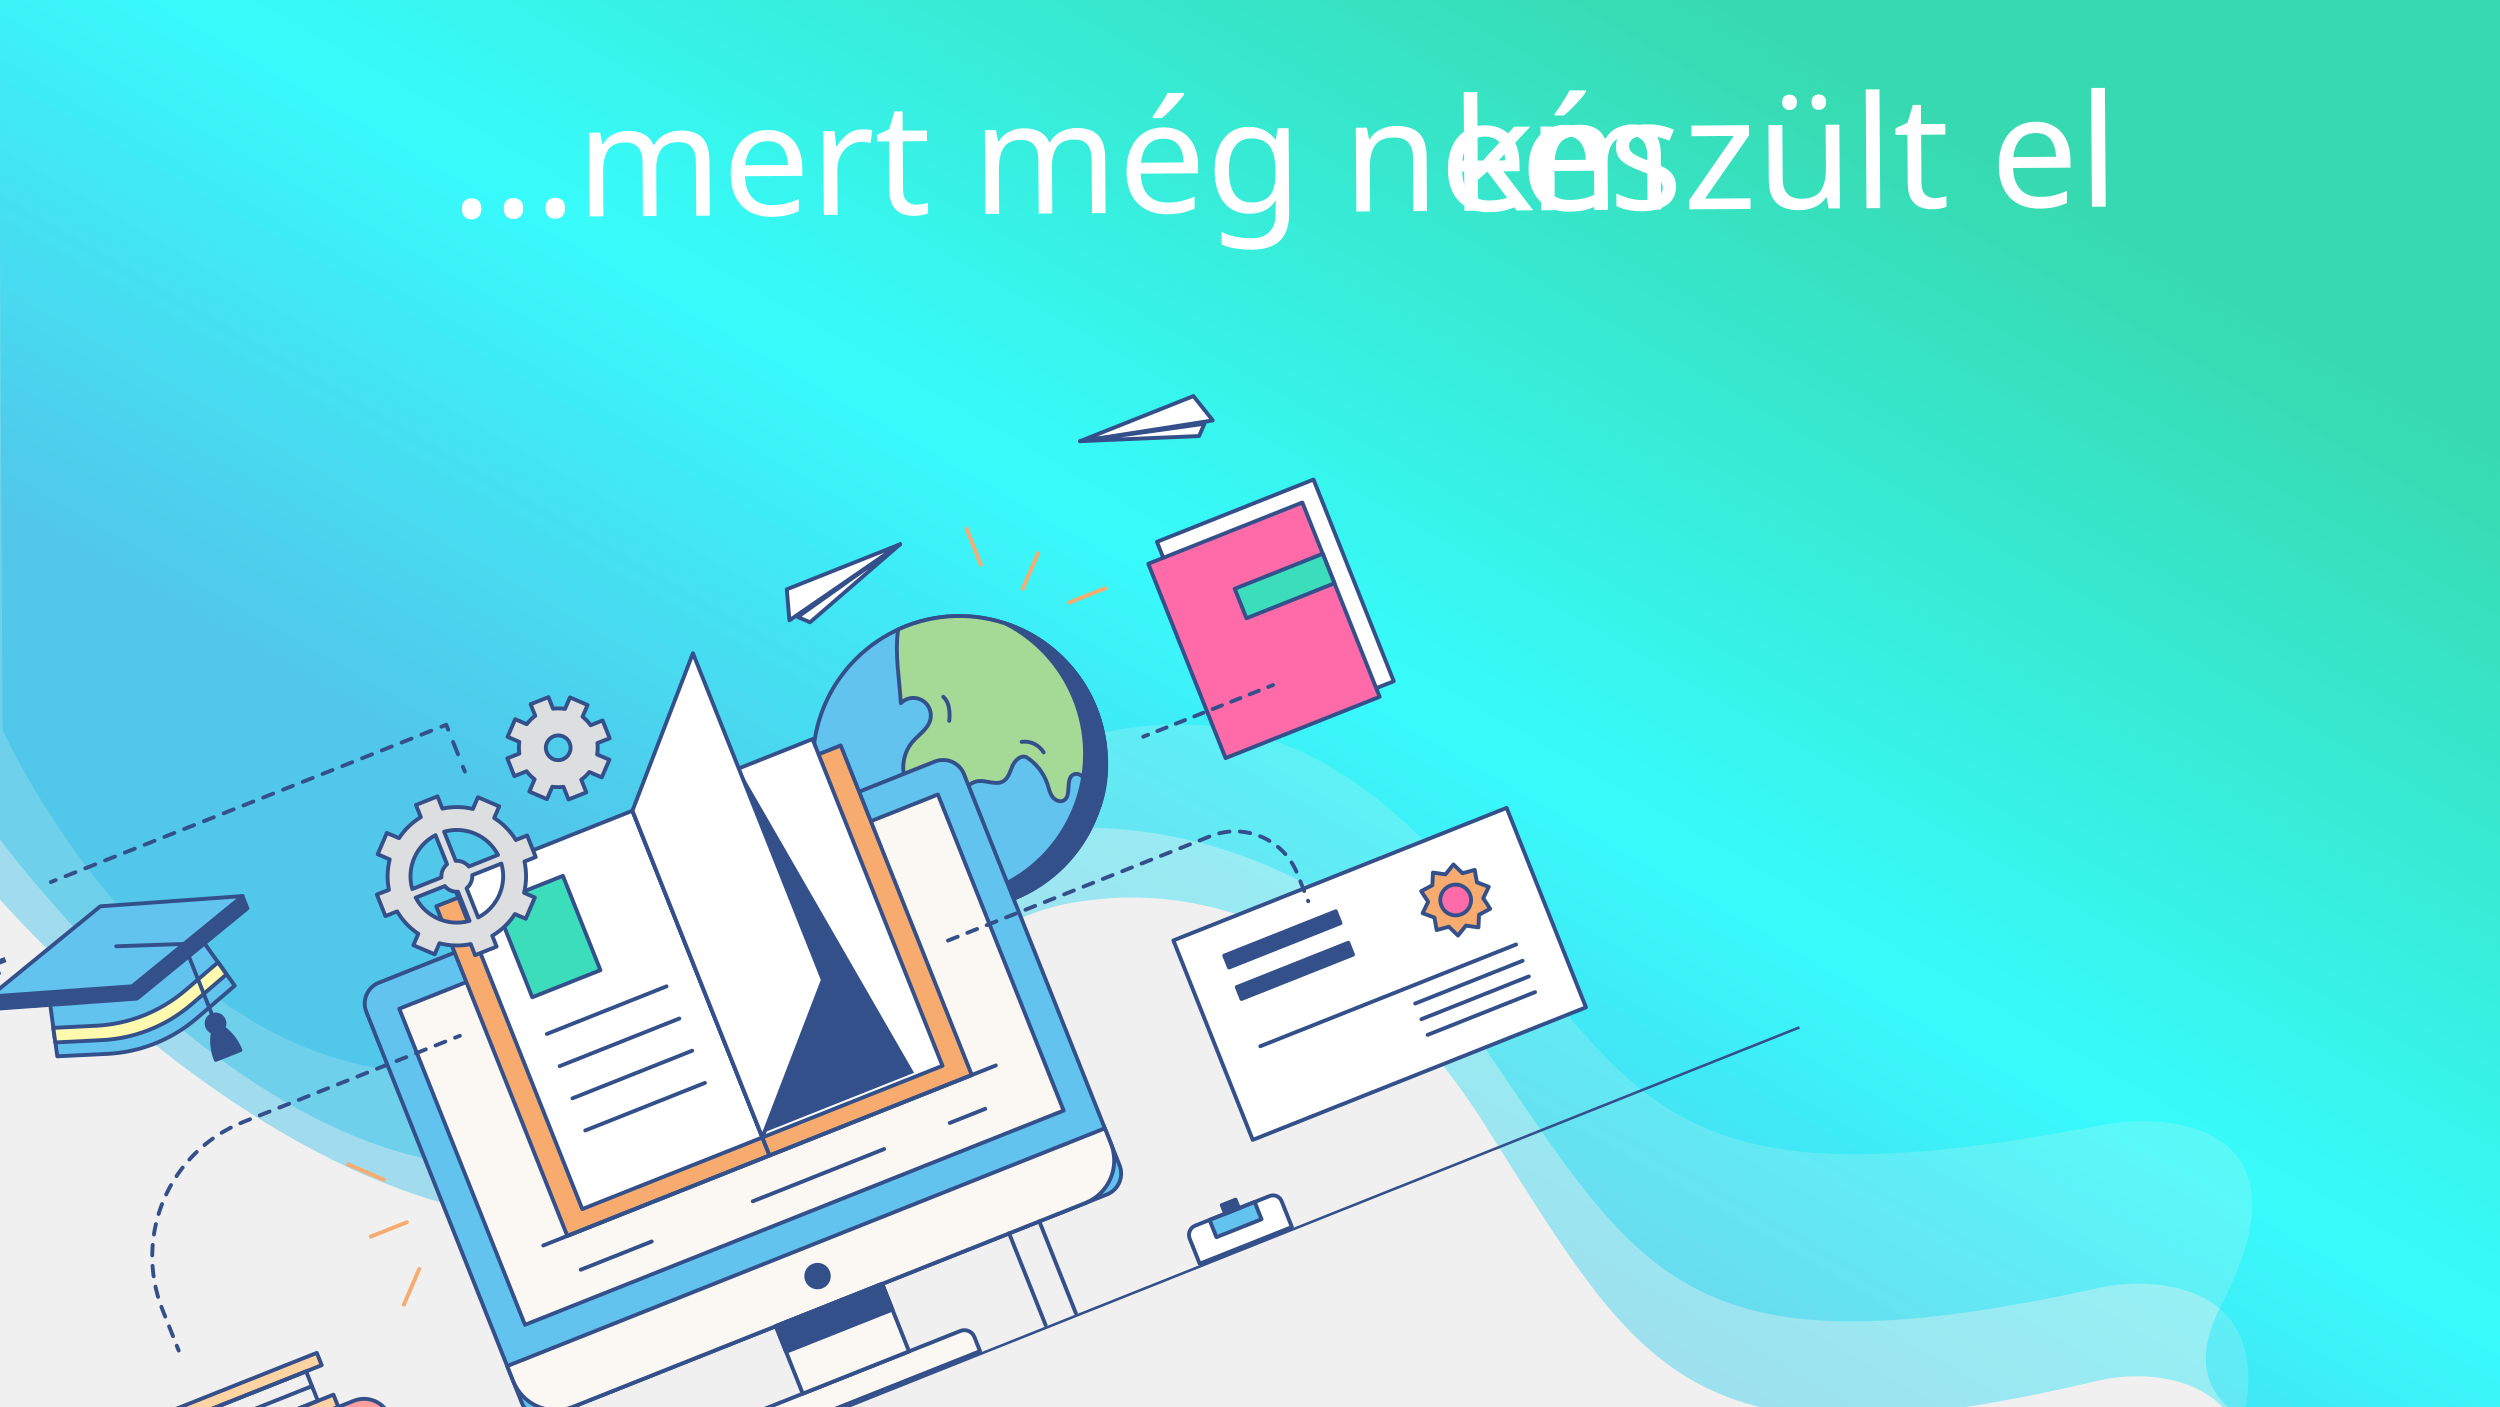
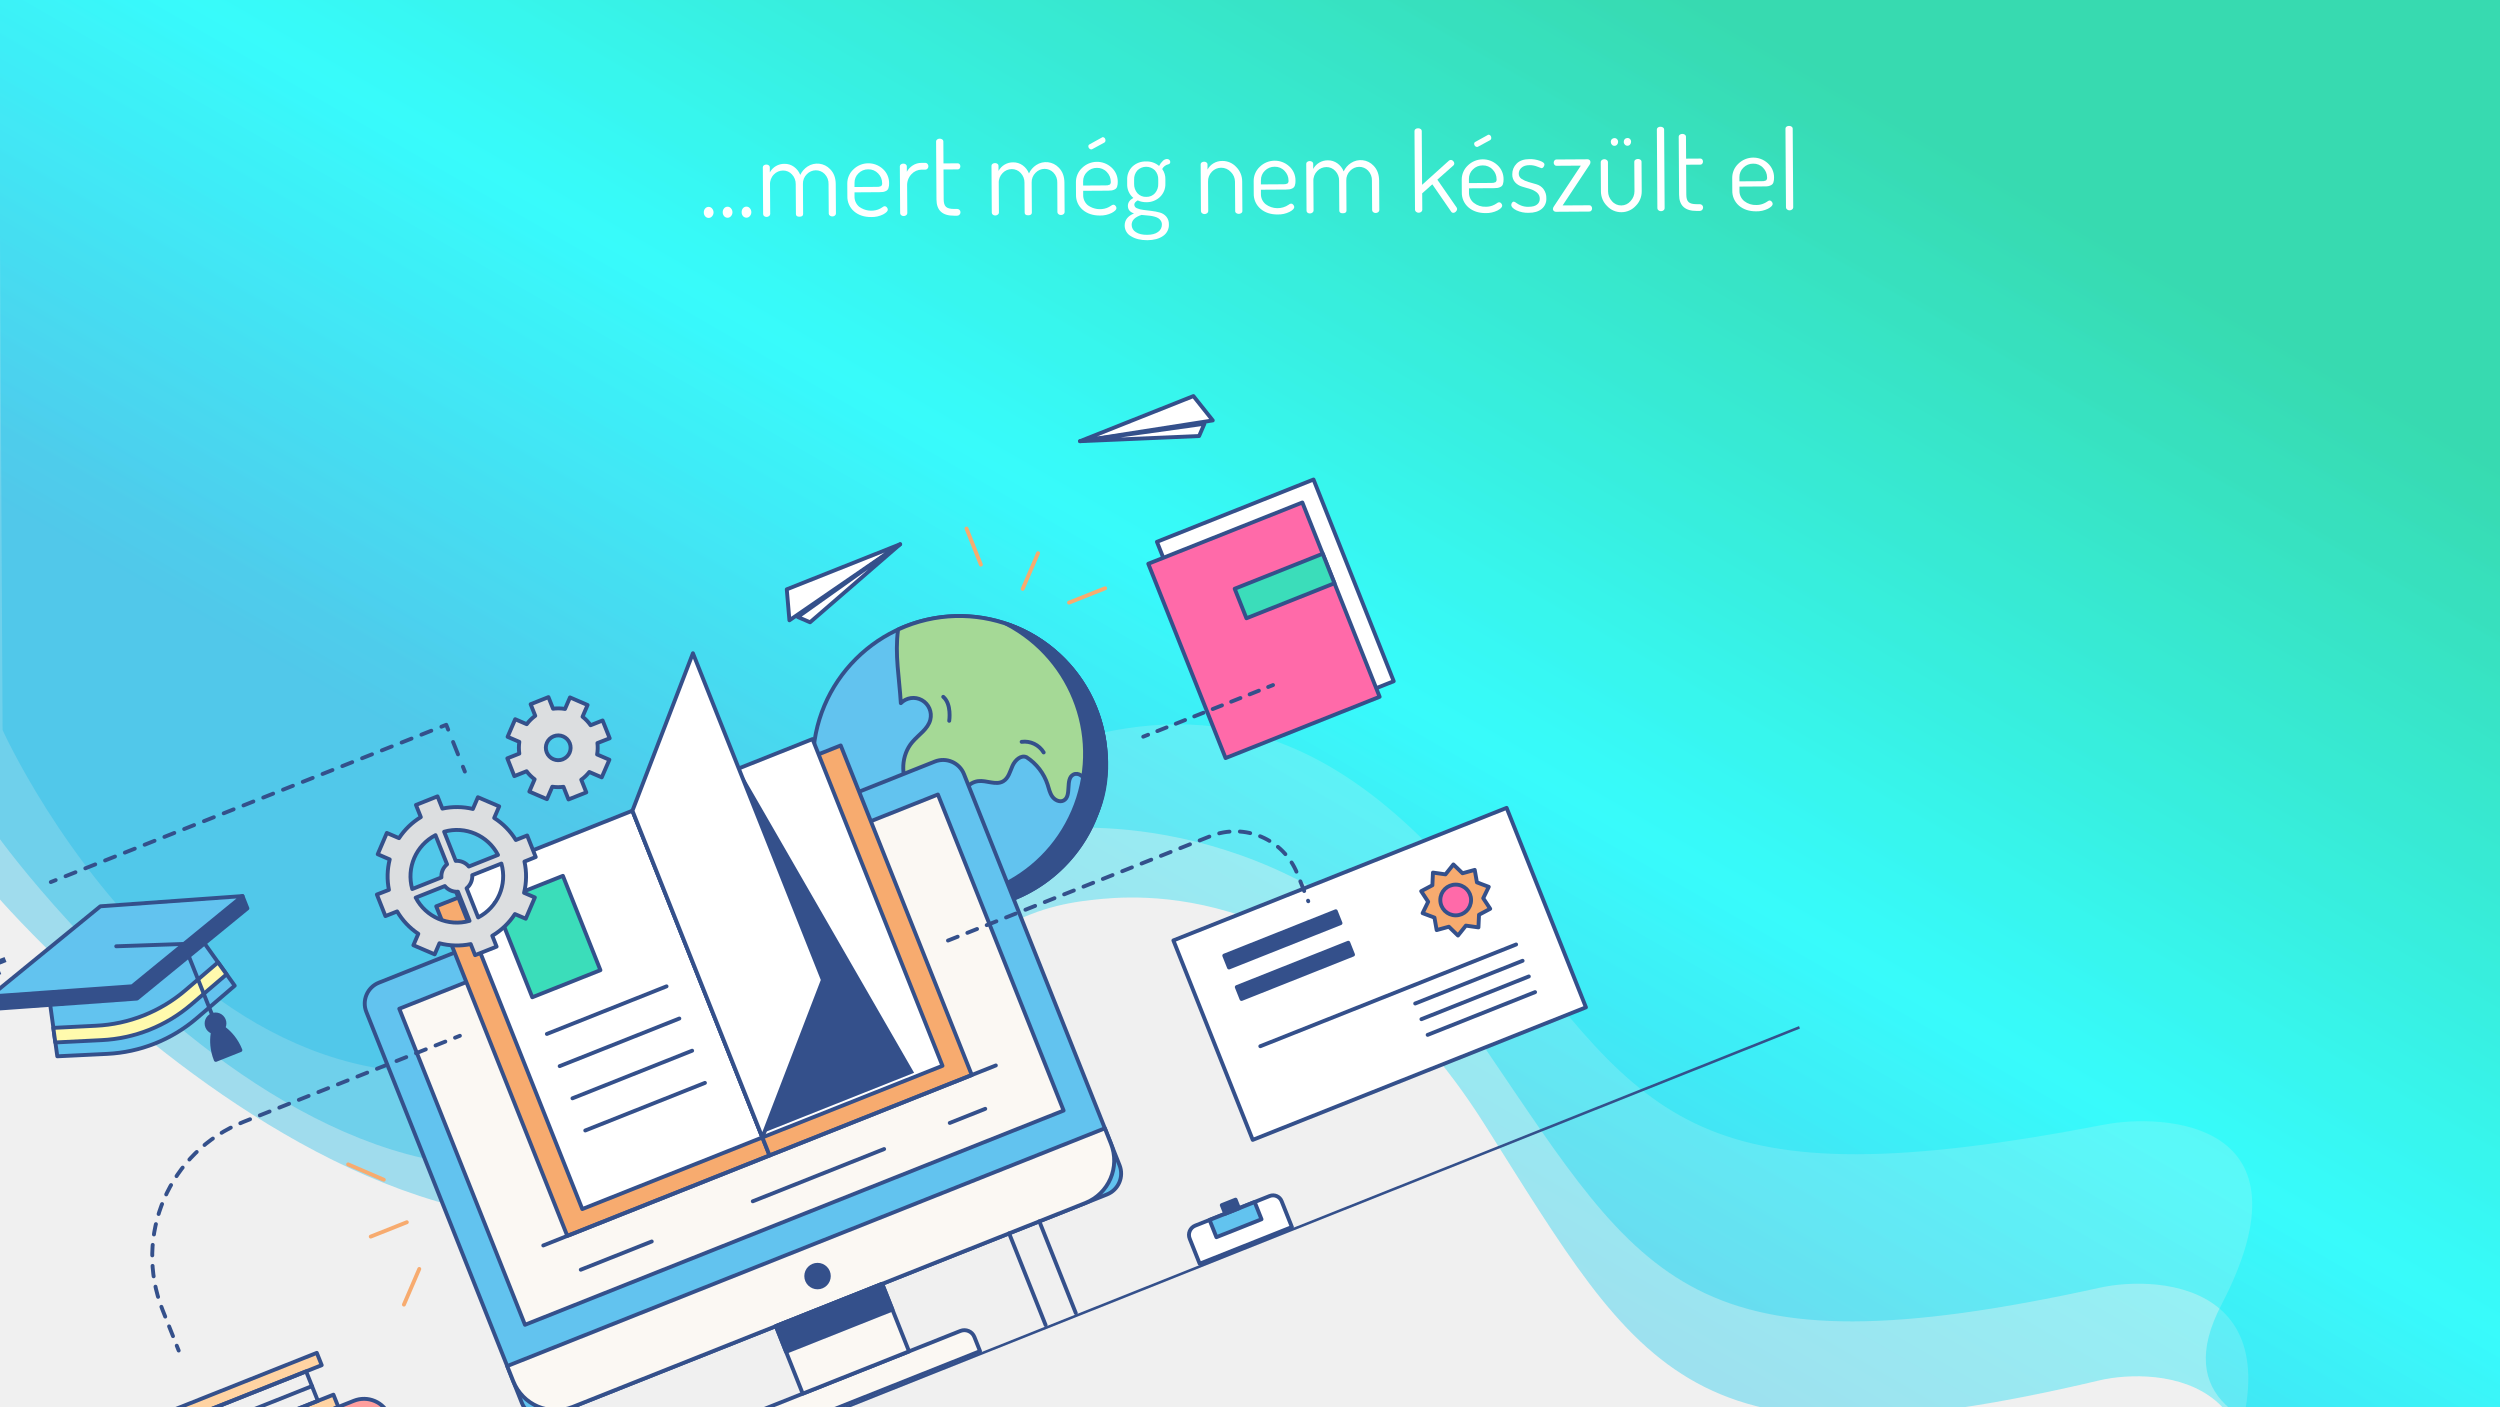
<svg xmlns="http://www.w3.org/2000/svg" xmlns:xlink="http://www.w3.org/1999/xlink" id="Réteg_1" data-name="Réteg 1" viewBox="0 0 1920 1080">
  <defs>
-     <style>.cls-1,.cls-2,.cls-3{opacity:0.39;}.cls-1{fill:url(#Névtelen_színátmenet_38);}.cls-2{fill:url(#Névtelen_színátmenet_38-2);}.cls-3{fill:url(#Névtelen_színátmenet_38-3);}.cls-29,.cls-4{fill:#fff;}.cls-10,.cls-11,.cls-14,.cls-15,.cls-16,.cls-18,.cls-19,.cls-20,.cls-21,.cls-22,.cls-25,.cls-26,.cls-27,.cls-28,.cls-4,.cls-6,.cls-7,.cls-8,.cls-9{stroke:#34508b;}.cls-10,.cls-11,.cls-14,.cls-15,.cls-16,.cls-17,.cls-18,.cls-19,.cls-20,.cls-21,.cls-22,.cls-25,.cls-26,.cls-27,.cls-4,.cls-6,.cls-7,.cls-8,.cls-9{stroke-linecap:round;stroke-linejoin:round;stroke-width:3px;}.cls-14,.cls-5{fill:#f7ab6f;}.cls-17,.cls-18,.cls-21,.cls-25,.cls-26,.cls-27,.cls-28,.cls-6{fill:none;}.cls-7{fill:#ff6aa9;}.cls-13,.cls-23,.cls-8{fill:#34508b;}.cls-9{fill:#62c3ef;}.cls-10{fill:#a5d996;}.cls-11,.cls-12{fill:#fbf8f3;}.cls-15{fill:#3bddba;}.cls-16{fill:#dcdee0;}.cls-17{stroke:#f7ab6f;}.cls-18{stroke-dasharray:8.07 8.07;}.cls-19{fill:#ffd3a2;}.cls-20{fill:#ff9f9e;}.cls-21{stroke-dasharray:8;}.cls-22{fill:#fffaad;}.cls-23{font-size:38.15px;font-family:Montserrat-Bold, Montserrat;font-weight:700;}.cls-24{letter-spacing:-0.02em;}.cls-25{stroke-dasharray:7.63 7.63;}.cls-26{stroke-dasharray:8.17 8.17;}.cls-27{stroke-dasharray:10.22 10.22;}.cls-28{stroke-miterlimit:10;stroke-width:2px;}.cls-29{font-size:120px;font-family:Dosis-Regular, Dosis;}.cls-30{letter-spacing:-0.01em;}</style>
+     <style>.cls-1,.cls-2,.cls-3{opacity:0.39;}.cls-1{fill:url(#Névtelen_színátmenet_38);}.cls-2{fill:url(#Névtelen_színátmenet_38-2);}.cls-3{fill:url(#Névtelen_színátmenet_38-3);}.cls-29,.cls-4{fill:#fff;}.cls-10,.cls-11,.cls-14,.cls-15,.cls-16,.cls-18,.cls-19,.cls-20,.cls-21,.cls-22,.cls-25,.cls-26,.cls-27,.cls-28,.cls-4,.cls-6,.cls-7,.cls-8,.cls-9{stroke:#34508b;}.cls-10,.cls-11,.cls-14,.cls-15,.cls-16,.cls-17,.cls-18,.cls-19,.cls-20,.cls-21,.cls-22,.cls-25,.cls-26,.cls-27,.cls-4,.cls-6,.cls-7,.cls-8,.cls-9{stroke-linecap:round;stroke-linejoin:round;stroke-width:3px;}.cls-14,.cls-5{fill:#f7ab6f;}.cls-17,.cls-18,.cls-21,.cls-25,.cls-26,.cls-27,.cls-28,.cls-6{fill:none;}.cls-7{fill:#ff6aa9;}.cls-13,.cls-23,.cls-8{fill:#34508b;}.cls-9{fill:#62c3ef;}.cls-10{fill:#a5d996;}.cls-11,.cls-12{fill:#fbf8f3;}.cls-15{fill:#3bddba;}.cls-16{fill:#dcdee0;}.cls-17{stroke:#f7ab6f;}.cls-18{stroke-dasharray:8.07 8.07;}.cls-19{fill:#ffd3a2;}.cls-20{fill:#ff9f9e;}.cls-21{stroke-dasharray:8;}.cls-22{fill:#fffaad;}.cls-23{font-size:38.15px;font-family:Montserrat-Bold, Montserrat;font-weight:700;}.cls-24{letter-spacing:-0.02em;}.cls-25{stroke-dasharray:7.63 7.63;}.cls-26{stroke-dasharray:8.17 8.17;}.cls-27{stroke-dasharray:10.22 10.22;}.cls-28{stroke-miterlimit:10;stroke-width:2px;}</style>
    <linearGradient id="Névtelen_színátmenet_38" x1="1446.37" y1="-288.27" x2="668.86" y2="1058.42" gradientUnits="userSpaceOnUse">
      <stop offset="0.2" stop-color="#00d49d" />
      <stop offset="0.56" stop-color="aqua" />
      <stop offset="0.81" stop-color="#21bce8" />
    </linearGradient>
    <linearGradient id="Névtelen_színátmenet_38-2" x1="1477.15" y1="-265.76" x2="681.14" y2="1112.97" xlink:href="#Névtelen_színátmenet_38" />
    <linearGradient id="Névtelen_színátmenet_38-3" x1="1496.7" y1="-256.9" x2="688.78" y2="1142.47" xlink:href="#Névtelen_színátmenet_38" />
  </defs>
  <path class="cls-1" d="M-1-9.36l3,570S186.9,971.45,509,767C676,661,756,588,818,570c99.27-28.82,204-24.1,326,133.15s155.85,221.54,472,160.57c45.19-8.71,164-3.42,90,138.45S1926,1109,1926,1109L1937-5Z" />
  <path class="cls-2" d="M-4-7l3,650.17S327.35,1099.33,593,787c79-92.88,168-145.47,219-150.44,27.81-2.72,207-10.19,329,169.17s155.85,252.7,472,183.16c45.19-9.94,164-3.9,90,157.92s220,121.84,220,121.84L1934-2Z" />
  <path class="cls-3" d="M-5-10.35l3,698.93S396.35,1150.75,662,815c79-99.85,127-118.65,178-124,27.81-2.92,178-20.5,300,172.31S1295.85,1135,1612,1060.2c45.19-10.68,164-4.19,90,169.77s220,131,220,131L1933-5Z" />
  <g id="_Csoport_" data-name="&lt;Csoport&gt;">
    <rect id="_Téglalap_" data-name="&lt;Téglalap&gt;" class="cls-4" x="921.88" y="665.5" width="275.41" height="164.86" transform="translate(-201.4 444.57) rotate(-21.69)" />
    <g id="_Csoport_2" data-name="&lt;Csoport&gt;">
      <g id="_Csoport_3" data-name="&lt;Csoport&gt;">
        <g id="_Csoport_4" data-name="&lt;Csoport&gt;">
          <polygon id="_Görbe_" data-name="&lt;Görbe&gt;" class="cls-5" points="1092.57 701.3 1096.83 692.56 1091.48 684.43 1100.07 679.87 1100.51 670.15 1110.14 671.51 1116.21 663.9 1123.21 670.66 1132.59 668.08 1134.28 677.66 1143.38 681.09 1139.12 689.83 1144.47 697.96 1135.88 702.52 1135.44 712.24 1125.8 710.88 1119.73 718.49 1112.74 711.72 1103.36 714.31 1101.67 704.73 1092.57 701.3" />
          <polygon id="_Görbe_2" data-name="&lt;Görbe&gt;" class="cls-6" points="1092.57 701.3 1096.83 692.56 1091.48 684.43 1100.07 679.87 1100.51 670.15 1110.14 671.51 1116.21 663.9 1123.21 670.66 1132.59 668.08 1134.28 677.66 1143.38 681.09 1139.12 689.83 1144.47 697.96 1135.88 702.52 1135.44 712.24 1125.8 710.88 1119.73 718.49 1112.74 711.72 1103.36 714.31 1101.67 704.73 1092.57 701.3" />
        </g>
        <circle id="_Görbe_3" data-name="&lt;Görbe&gt;" class="cls-7" cx="1117.97" cy="691.19" r="11.81" />
      </g>
      <rect id="_Téglalap_2" data-name="&lt;Téglalap&gt;" class="cls-8" x="938.79" y="716.52" width="92.16" height="9.83" transform="translate(-196.9 415.08) rotate(-21.69)" />
      <rect id="_Téglalap_3" data-name="&lt;Téglalap&gt;" class="cls-8" x="948.4" y="740.69" width="92.16" height="9.83" transform="translate(-205.15 420.35) rotate(-21.69)" />
      <line id="_Görbe_4" data-name="&lt;Görbe&gt;" class="cls-6" x1="967.92" y1="803.5" x2="1164.37" y2="725.37" />
      <line id="_Görbe_5" data-name="&lt;Görbe&gt;" class="cls-6" x1="1086.87" y1="770.69" x2="1169.35" y2="737.88" />
      <line id="_Görbe_6" data-name="&lt;Görbe&gt;" class="cls-6" x1="1091.65" y1="782.73" x2="1174.14" y2="749.92" />
      <line id="_Görbe_7" data-name="&lt;Görbe&gt;" class="cls-6" x1="1096.44" y1="794.77" x2="1178.93" y2="761.96" />
    </g>
  </g>
  <g id="_Csoport_5" data-name="&lt;Csoport&gt;">
    <g id="_Csoport_6" data-name="&lt;Csoport&gt;">
      <circle id="_Görbe_8" data-name="&lt;Görbe&gt;" class="cls-9" cx="736.81" cy="585.65" r="112.48" />
      <path id="_Görbe_9" data-name="&lt;Görbe&gt;" class="cls-10" d="M841.33,544.08a112.48,112.48,0,0,0-146.09-63q-2.81,1.13-5.52,2.38c-2.61,19.32,1,37.32,2.12,56.56a13.46,13.46,0,0,1,22.63,12.78c-1.84,7.17-9,11.44-13.76,17.06-8.58,10-9.39,25.91-1.88,36.76a52.09,52.09,0,0,1,4.35,6.35c1,2,1.53,4.24,2.72,6.14,3,4.78,9.61,6.28,15,4.69s9.74-5.64,13.32-10c4.77-5.79,9.51-12.92,17-13.88,6.48-.83,13.62,3.41,19.25.1,4.07-2.39,5.24-7.57,7.15-11.88s6.55-8.61,10.8-6.57a39.71,39.71,0,0,1,16.15,21c1,3.14,1.67,6.48,3.57,9.17s5.56,4.55,8.53,3.14c6.86-3.26,1-16.75,7.79-20.07,3.7-1.81,8.16,1.6,9.31,5.55s.18,8.17-.13,12.27c-.55,7.2,2.33,10.22,7.93,13.6C853.24,601.37,851.29,569.12,841.33,544.08Z" />
    </g>
    <path id="_Görbe_10" data-name="&lt;Görbe&gt;" class="cls-8" d="M773.17,479.24a112.45,112.45,0,0,1-88.73,205.93,112.46,112.46,0,1,0,88.73-205.93Z" />
  </g>
  <g id="_Csoport_7" data-name="&lt;Csoport&gt;">
    <rect id="_Téglalap_4" data-name="&lt;Téglalap&gt;" class="cls-9" x="323.59" y="657.11" width="493.98" height="357.78" rx="17.27" ry="17.27" transform="translate(-268.58 270.08) rotate(-21.69)" />
    <path id="_Görbe_11" data-name="&lt;Görbe&gt;" class="cls-11" d="M389.54,1049.12l4.68,11.77a35.11,35.11,0,0,0,45.6,19.64L833.58,923.91a35.1,35.1,0,0,0,19.64-45.59l-4.68-11.77Z" />
    <g id="_Csoport_8" data-name="&lt;Csoport&gt;">
      <g id="_Csoport_9" data-name="&lt;Csoport&gt;">
        <rect id="_Görbe_12" data-name="&lt;Görbe&gt;" class="cls-12" x="339.16" y="683.2" width="445.19" height="261.22" transform="translate(-261 265.24) rotate(-21.69)" />
      </g>
      <g id="_Csoport_10" data-name="&lt;Csoport&gt;">
        <rect id="_Görbe_13" data-name="&lt;Görbe&gt;" class="cls-6" x="339.16" y="683.2" width="445.19" height="261.22" transform="translate(-261 265.24) rotate(-21.69)" />
      </g>
    </g>
    <circle id="_Görbe_14" data-name="&lt;Görbe&gt;" class="cls-13" cx="627.87" cy="980.03" r="10.16" />
    <g id="_Csoport_11" data-name="&lt;Csoport&gt;">
      <rect id="_Téglalap_5" data-name="&lt;Téglalap&gt;" class="cls-14" x="379.45" y="655.52" width="167.15" height="272.4" transform="translate(-259.83 227.19) rotate(-21.69)" />
      <rect id="_Téglalap_6" data-name="&lt;Téglalap&gt;" class="cls-14" x="534.77" y="593.75" width="167.15" height="272.4" transform="translate(-226 280.22) rotate(-21.69)" />
    </g>
    <g id="_Csoport_12" data-name="&lt;Csoport&gt;">
      <rect id="_Téglalap_7" data-name="&lt;Téglalap&gt;" class="cls-4" x="392.03" y="640.58" width="148.86" height="270.03" transform="translate(-253.63 227.31) rotate(-21.69)" />
      <rect id="_Téglalap_8" data-name="&lt;Téglalap&gt;" class="cls-4" x="530.34" y="585.56" width="148.86" height="270.03" transform="translate(-223.5 274.54) rotate(-21.69)" />
      <rect id="_Téglalap_9" data-name="&lt;Téglalap&gt;" class="cls-15" x="392.39" y="680.29" width="56.32" height="77.96" transform="translate(-236.06 206.36) rotate(-21.69)" />
      <line id="_Görbe_15" data-name="&lt;Görbe&gt;" class="cls-6" x1="420" y1="794.07" x2="511.9" y2="757.52" />
      <line id="_Görbe_16" data-name="&lt;Görbe&gt;" class="cls-6" x1="429.83" y1="818.78" x2="521.73" y2="782.23" />
      <line id="_Görbe_17" data-name="&lt;Görbe&gt;" class="cls-6" x1="439.66" y1="843.5" x2="531.56" y2="806.94" />
      <line id="_Görbe_18" data-name="&lt;Görbe&gt;" class="cls-6" x1="449.49" y1="868.21" x2="541.39" y2="831.66" />
    </g>
    <polygon id="_Görbe_19" data-name="&lt;Görbe&gt;" class="cls-13" points="702.03 823.91 568.9 592.83 568.49 592.99 631.98 752.6 587 869.66 702.03 823.91" />
    <polygon id="_Görbe_20" data-name="&lt;Görbe&gt;" class="cls-4" points="631.98 752.6 585.51 873.54 485.71 622.63 532.17 501.69 631.98 752.6" />
    <line id="_Görbe_21" data-name="&lt;Görbe&gt;" class="cls-6" x1="417.24" y1="956.51" x2="764.8" y2="818.27" />
    <path id="_Összetett_görbe_" data-name="&lt;Összetett görbe&gt;" class="cls-16" d="M411.44,658.19l-6.58-16.53-8.69,3.46a53,53,0,0,0-16.63-16.93l3.84-8.91-16.34-7-3.87,9a53,53,0,0,0-23.42-.27L336,611.61l-16.53,6.58,3.72,9.36a53,53,0,0,0-16.75,16.15l-9.35-4-7,16.34,9.21,4a53,53,0,0,0-.6,23.36L289.45,687,296,703.55l9-3.58a52.9,52.9,0,0,0,16.26,17.21l-3.77,8.75,16.34,7,3.66-8.5a52.91,52.91,0,0,0,24,.63l3.38,8.5L381.39,727l-3.31-8.33A52.83,52.83,0,0,0,395.46,702l8.31,3.58,7-16.33-8.29-3.57a52.94,52.94,0,0,0,.31-24Zm-29-1.6-22.39,8.91A11.88,11.88,0,0,0,350,661.16l-8.9-22.39A35.58,35.58,0,0,1,382.46,656.59Zm-48-15.19,8.9,22.39A11.9,11.9,0,0,0,339,673.86l-22.39,8.91A35.6,35.6,0,0,1,334.48,641.4Zm-15.2,48,22.39-8.91a11.88,11.88,0,0,0,10.08,4.34l8.9,22.39A35.61,35.61,0,0,1,319.28,689.38Zm48,15.19-8.9-22.39a11.92,11.92,0,0,0,4.34-10.07l22.39-8.91A35.6,35.6,0,0,1,367.26,704.57Z" />
    <path id="_Összetett_görbe_2" data-name="&lt;Összetett görbe&gt;" class="cls-16" d="M468.24,567l-5.44-13.68-9.21,3.67a30.15,30.15,0,0,0-6.2-6.54l3.87-9-13.51-5.83-3.82,8.86a30.34,30.34,0,0,0-9.18-.18l-3.55-8.91-13.67,5.44,3.54,8.91a30.33,30.33,0,0,0-6.55,6.44l-8.86-3.82-5.82,13.52,9,3.87a29.9,29.9,0,0,0,0,9l-9.21,3.67L395,596.06l9.42-3.75a30,30,0,0,0,6.18,6.19l-4.06,9.43,13.51,5.82,4.12-9.56a30,30,0,0,0,8.57.07l3.86,9.72,13.68-5.44-3.87-9.72a29.7,29.7,0,0,0,6.17-5.93l9.56,4.12L468,583.49l-9.42-4.06a30.05,30.05,0,0,0,.24-8.74Zm-36,16.16a9.52,9.52,0,1,1,5.33-12.37A9.53,9.53,0,0,1,432.28,583.11Z" />
    <path id="_Téglalap_10" data-name="&lt;Téglalap&gt;" class="cls-11" d="M574.63,1053.38H747.41a8.26,8.26,0,0,1,8.26,8.26v11.73a0,0,0,0,1,0,0H566.36a0,0,0,0,1,0,0v-11.73A8.26,8.26,0,0,1,574.63,1053.38Z" transform="translate(-346.21 319.6) rotate(-21.69)" />
    <rect id="_Téglalap_11" data-name="&lt;Téglalap&gt;" class="cls-11" x="603.08" y="1000.25" width="87.87" height="55.81" transform="translate(-334.19 311.93) rotate(-21.69)" />
    <rect id="_Téglalap_12" data-name="&lt;Téglalap&gt;" class="cls-8" x="596.69" y="1001.47" width="87.87" height="21.25" transform="translate(-328.7 308.43) rotate(-21.69)" />
    <line id="_Görbe_22" data-name="&lt;Görbe&gt;" class="cls-6" x1="446.04" y1="975.14" x2="500.54" y2="953.46" />
    <line id="_Görbe_23" data-name="&lt;Görbe&gt;" class="cls-6" x1="729.42" y1="862.42" x2="756.67" y2="851.58" />
    <line id="_Görbe_24" data-name="&lt;Görbe&gt;" class="cls-6" x1="578.14" y1="922.59" x2="679.01" y2="882.47" />
  </g>
  <g id="_Csoport_13" data-name="&lt;Csoport&gt;">
    <line id="_Görbe_25" data-name="&lt;Görbe&gt;" class="cls-17" x1="312.43" y1="938.68" x2="284.73" y2="949.7" />
    <line id="_Görbe_26" data-name="&lt;Görbe&gt;" class="cls-17" x1="294.75" y1="906.03" x2="267.37" y2="894.24" />
    <line id="_Görbe_27" data-name="&lt;Görbe&gt;" class="cls-17" x1="310.21" y1="1001.94" x2="322" y2="974.56" />
  </g>
  <g id="_Csoport_14" data-name="&lt;Csoport&gt;">
    <line id="_Görbe_28" data-name="&lt;Görbe&gt;" class="cls-17" x1="785.43" y1="452.23" x2="797.23" y2="424.85" />
    <line id="_Görbe_29" data-name="&lt;Görbe&gt;" class="cls-17" x1="821.02" y1="462.81" x2="848.73" y2="451.79" />
    <line id="_Görbe_30" data-name="&lt;Görbe&gt;" class="cls-17" x1="742.28" y1="405.92" x2="753.3" y2="433.63" />
  </g>
  <path id="_Görbe_31" data-name="&lt;Görbe&gt;" class="cls-6" d="M784.63,569.73a17.17,17.17,0,0,1,16.91,8.14" />
  <path id="_Görbe_32" data-name="&lt;Görbe&gt;" class="cls-6" d="M729,553.58s2-12.83-4.59-18.41" />
  <g id="_Csoport_15" data-name="&lt;Csoport&gt;">
    <path id="_Téglalap_13" data-name="&lt;Téglalap&gt;" class="cls-4" d="M921.08,929h61.48a7.08,7.08,0,0,1,7.08,7.08v21.38a0,0,0,0,1,0,0H913.41a0,0,0,0,1,0,0V936.7A7.67,7.67,0,0,1,921.08,929Z" transform="translate(-281.25 418.46) rotate(-21.69)" />
    <rect id="_Téglalap_14" data-name="&lt;Téglalap&gt;" class="cls-9" x="930.26" y="929.54" width="37.27" height="14.23" transform="translate(-278.99 417.02) rotate(-21.69)" />
    <rect id="_Téglalap_15" data-name="&lt;Téglalap&gt;" class="cls-8" x="939.25" y="923.18" width="11.4" height="7.11" transform="translate(-275.61 414.86) rotate(-21.69)" />
  </g>
  <g id="_Csoport_16" data-name="&lt;Csoport&gt;">
    <line class="cls-6" x1="353.19" y1="795.48" x2="349.48" y2="796.96" />
    <path class="cls-18" d="M342,799.94,187,861.6a111.13,111.13,0,0,0-62.19,144.33l9.48,23.83" />
    <line class="cls-6" x1="135.75" y1="1033.5" x2="137.23" y2="1037.22" />
  </g>
  <g id="_Csoport_17" data-name="&lt;Csoport&gt;">
    <g id="_Csoport_18" data-name="&lt;Csoport&gt;">
      <path id="_Görbe_33" data-name="&lt;Görbe&gt;" class="cls-19" d="M247.07,1048.44l-3.76-9.44L82.13,1103.11a22.36,22.36,0,1,0,16.53,41.56l161.18-64.11-3.76-9.45L103.4,1131.84l-9-22.66Z" />
      <rect id="_Téglalap_16" data-name="&lt;Téglalap&gt;" class="cls-6" x="93.53" y="1080.33" width="151.45" height="24.39" transform="translate(-391.8 139.91) rotate(-21.69)" />
      <line id="_Görbe_34" data-name="&lt;Görbe&gt;" class="cls-6" x1="239.61" y1="1064.54" x2="98.89" y2="1120.51" />
    </g>
    <path id="_Görbe_35" data-name="&lt;Görbe&gt;" class="cls-20" d="M271.76,1075.81l-173.1,68.86,4.52,11.37,161.19-64.11,6.51,16.37-161.19,64.12,4.53,11.37,173.1-68.85a21,21,0,0,0,11.78-27.34h0A21,21,0,0,0,271.76,1075.81Z" />
  </g>
  <line id="_Görbe_36" data-name="&lt;Görbe&gt;" class="cls-6" x1="775.01" y1="947.21" x2="803.03" y2="1017.64" />
  <line id="_Görbe_37" data-name="&lt;Görbe&gt;" class="cls-6" x1="798.2" y1="937.99" x2="826.21" y2="1008.42" />
  <path id="_Görbe_38" data-name="&lt;Görbe&gt;" class="cls-21" d="M728.06,722.34l201.59-80.19a51.3,51.3,0,0,1,66.62,28.71l8.47,21.3" />
  <g id="_Csoport_19" data-name="&lt;Csoport&gt;">
    <path id="_Görbe_39" data-name="&lt;Görbe&gt;" class="cls-9" d="M180.26,757,151.09,782a114.07,114.07,0,0,1-68.82,27.38L44,811.24l-10-72.71L137.6,697.29Z" />
    <polygon id="_Görbe_40" data-name="&lt;Görbe&gt;" class="cls-8" points="156.43 700.05 80.83 705.49 22.14 753.46 -7.68 765.32 -3.92 774.77 105.25 766.91 190 697.63 186.25 688.19 156.43 700.05" />
    <polygon id="_Görbe_41" data-name="&lt;Görbe&gt;" class="cls-9" points="77.07 696.04 -7.68 765.32 101.5 757.47 186.25 688.19 77.07 696.04" />
    <path id="_Görbe_42" data-name="&lt;Görbe&gt;" class="cls-22" d="M42.48,800.6l35.61-1.78a114.12,114.12,0,0,0,68.82-27.37L174,748.28l-6.57-9.19L142.52,760.4A114.12,114.12,0,0,1,73.7,787.77l-32.76,1.64Z" />
    <polyline id="_Görbe_43" data-name="&lt;Görbe&gt;" class="cls-6" points="89.28 726.75 141.26 724.96 167.6 791.2" />
    <circle id="_Görbe_44" data-name="&lt;Görbe&gt;" class="cls-8" cx="165.52" cy="785.97" r="6.86" />
    <path id="_Görbe_45" data-name="&lt;Görbe&gt;" class="cls-8" d="M165.52,786s-6.05,12.29.22,28l9.44-3.76,9.44-3.75C178.36,790.75,165.52,786,165.52,786Z" />
  </g>
  <g id="_Csoport_20" data-name="&lt;Csoport&gt;">
    <text class="cls-23" transform="translate(-35.86 767.31) rotate(-21.69)">
      <tspan class="cls-24">A</tspan>
      <tspan x="28.35" y="0">+</tspan>
    </text>
  </g>
  <g id="_Csoport_21" data-name="&lt;Csoport&gt;">
    <rect id="_Téglalap_17" data-name="&lt;Téglalap&gt;" class="cls-4" x="914.74" y="386.29" width="129.42" height="166.69" transform="translate(-104.22 395.25) rotate(-21.69)" />
    <rect id="_Téglalap_18" data-name="&lt;Téglalap&gt;" class="cls-7" x="907.06" y="403.75" width="127.33" height="160.59" transform="translate(-110.17 393.05) rotate(-21.69)" />
    <rect id="_Téglalap_19" data-name="&lt;Téglalap&gt;" class="cls-15" x="950.18" y="437.84" width="72.76" height="24.4" transform="translate(-96.48 396.49) rotate(-21.69)" />
  </g>
  <g id="_Csoport_22" data-name="&lt;Csoport&gt;">
    <line class="cls-6" x1="878.02" y1="565.77" x2="881.74" y2="564.29" />
    <line class="cls-25" x1="888.83" y1="561.47" x2="970.41" y2="529.02" />
    <line class="cls-6" x1="973.96" y1="527.61" x2="977.67" y2="526.13" />
  </g>
  <g id="_Csoport_23" data-name="&lt;Csoport&gt;">
    <line class="cls-6" x1="39.03" y1="677.42" x2="42.75" y2="675.95" />
    <line class="cls-26" x1="50.35" y1="672.92" x2="335.2" y2="559.62" />
    <polyline class="cls-6" points="339 558.11 342.72 556.63 344.19 560.35" />
    <line class="cls-27" x1="347.97" y1="569.85" x2="353.64" y2="584.09" />
    <line class="cls-6" x1="355.53" y1="588.84" x2="357.01" y2="592.56" />
  </g>
  <g id="_Csoport_24" data-name="&lt;Csoport&gt;">
    <polygon id="_Görbe_46" data-name="&lt;Görbe&gt;" class="cls-4" points="604.24 452.61 691.33 417.97 606.28 476.39 604.24 452.61" />
    <polygon id="_Görbe_47" data-name="&lt;Görbe&gt;" class="cls-4" points="612.69 473.84 622.13 477.91 691.33 417.97 612.69 473.84" />
  </g>
  <g id="_Csoport_25" data-name="&lt;Csoport&gt;">
    <polygon id="_Görbe_48" data-name="&lt;Görbe&gt;" class="cls-4" points="916.54 304.19 829.45 338.83 931.4 322.88 916.54 304.19" />
    <polygon id="_Görbe_49" data-name="&lt;Görbe&gt;" class="cls-4" points="924.99 325.43 920.92 334.87 829.45 338.83 924.99 325.43" />
  </g>
  <line class="cls-28" x1="178" y1="1269" x2="1382" y2="789" />
-   <text class="cls-29" transform="translate(346.16 166.91) rotate(-0.37)">...mert még nem <tspan class="cls-30" x="768.35" y="0">k</tspan>
-     <tspan x="821.39" y="0">észült el</tspan>
-   </text>
+   <path class="cls-29" d="M540.52,163.2a4.49,4.49,0,0,1,1.05-3.07,3.41,3.41,0,0,1,2.7-1.25,3.33,3.33,0,0,1,2.6,1.26,4.5,4.5,0,0,1,1.13,3,4.37,4.37,0,0,1-1.09,2.93,3.37,3.37,0,0,1-2.58,1.3,3.4,3.4,0,0,1-2.72-1.22A4.38,4.38,0,0,1,540.52,163.2Z" />
+   <path class="cls-29" d="M555.05,163.1A4.48,4.48,0,0,1,556.1,160a3.41,3.41,0,0,1,2.71-1.25,3.31,3.31,0,0,1,2.59,1.26,4.45,4.45,0,0,1,1.13,3,4.35,4.35,0,0,1-1.09,2.93,3.34,3.34,0,0,1-2.58,1.3,3.45,3.45,0,0,1-2.72-1.22A4.4,4.4,0,0,1,555.05,163.1Z" />
+   <path class="cls-29" d="M569.59,163a4.54,4.54,0,0,1,1-3.07,3.47,3.47,0,0,1,2.71-1.25,3.37,3.37,0,0,1,2.6,1.27,4.47,4.47,0,0,1,1.13,3,4.37,4.37,0,0,1-1.1,2.94,3.32,3.32,0,0,1-2.58,1.29,3.45,3.45,0,0,1-2.72-1.21A4.39,4.39,0,0,1,569.59,163Z" />
+   <path class="cls-29" d="M586.08,164.39l-.23-35.95a1.78,1.78,0,0,1,.76-1.45,3.07,3.07,0,0,1,1.95-.61,2.87,2.87,0,0,1,1.87.59,1.79,1.79,0,0,1,.78,1.46l0,4a12.58,12.58,0,0,1,11.27-6.61,12,12,0,0,1,7.32,2.31,13.81,13.81,0,0,1,4.8,6.19,15.75,15.75,0,0,1,5.57-6.43,13.59,13.59,0,0,1,17.35,2q4.29,4.31,4.33,11.53L642,164a2,2,0,0,1-.79,1.54,3,3,0,0,1-2,.69,2.89,2.89,0,0,1-1.91-.67,1.92,1.92,0,0,1-.82-1.52l-.15-22.55a10.54,10.54,0,0,0-3-7.87,9.36,9.36,0,0,0-6.78-2.84,9.67,9.67,0,0,0-6.9,3,10,10,0,0,0-3,7.52l.14,23c0,1.42-.92,2.13-2.79,2.14s-2.72-.69-2.73-2.1l-.15-22.9a10.49,10.49,0,0,0-2.89-7.48,9.06,9.06,0,0,0-6.86-3,9.8,9.8,0,0,0-7,3,10.43,10.43,0,0,0-3,7.87l.15,22.55a2,2,0,0,1-.84,1.53,3,3,0,0,1-1.95.69,2.84,2.84,0,0,1-1.92-.66A2,2,0,0,1,586.08,164.39Z" />
+   <path class="cls-29" d="M650.77,150.63l-.06-9.52a14.81,14.81,0,0,1,4.69-11,16.44,16.44,0,0,1,22.65-.35,14.52,14.52,0,0,1,4.78,11,11,11,0,0,1-.52,3.82,3.59,3.59,0,0,1-1.77,2.05,8.77,8.77,0,0,1-2.25.78,19.63,19.63,0,0,1-2.81.18l-19.21.13,0,3.14a10,10,0,0,0,3.67,8,15.74,15.74,0,0,0,14.38,2.08,14.5,14.5,0,0,0,3.3-1.73,3.47,3.47,0,0,1,1.82-.86,2.14,2.14,0,0,1,1.67.88,2.84,2.84,0,0,1,.73,1.74q0,1.78-3.63,3.72a19.45,19.45,0,0,1-9.08,2q-8.08.06-13.21-4.37A14.79,14.79,0,0,1,650.77,150.63Zm5.48-7,17-.11a7.09,7.09,0,0,0,3.39-.57,2.58,2.58,0,0,0,.84-2.33,10.53,10.53,0,0,0-3.07-7.42,10,10,0,0,0-7.62-3.16,10.38,10.38,0,0,0-7.51,3.09,9.83,9.83,0,0,0-3,7.29Z" />
+   <path class="cls-29" d="M691.31,163.72l-.23-36a1.79,1.79,0,0,1,.76-1.45,3.09,3.09,0,0,1,1.95-.61,3,3,0,0,1,1.87.59,1.85,1.85,0,0,1,.78,1.46l0,4.22a13.47,13.47,0,0,1,4.48-4.84,12.16,12.16,0,0,1,6.87-2l3,0a2,2,0,0,1,1.54.77,2.76,2.76,0,0,1,0,3.63,2,2,0,0,1-1.52.79l-3,0a10.71,10.71,0,0,0-7.8,3.48,12.21,12.21,0,0,0-3.34,9l.14,20.95a2,2,0,0,1-.8,1.53,3.06,3.06,0,0,1-2,.69,2.9,2.9,0,0,1-1.92-.67A2,2,0,0,1,691.31,163.72Z" />
+   <path class="cls-29" d="M719.21,153.27l-.29-44.73a1.74,1.74,0,0,1,.84-1.45,3.18,3.18,0,0,1,1.87-.6,3.24,3.24,0,0,1,2,.58,1.74,1.74,0,0,1,.86,1.43l.11,17,11-.07a1.7,1.7,0,0,1,1.41.68,2.74,2.74,0,0,1,0,3.29,1.7,1.7,0,0,1-1.4.7l-11,.07.14,22.93q0,4.13,1.78,5.76t6.18,1.61l2.38,0a2.45,2.45,0,0,1,1.83.74,2.48,2.48,0,0,1,.73,1.79,2.61,2.61,0,0,1-.71,1.85,2.39,2.39,0,0,1-1.82.81h-2.38Q719.3,165.75,719.21,153.27Z" />
+   <path class="cls-29" d="M761.69,163.26l-.23-35.95a1.8,1.8,0,0,1,.75-1.45,3.14,3.14,0,0,1,2-.61,3,3,0,0,1,1.87.59,1.81,1.81,0,0,1,.77,1.46l0,4a12.58,12.58,0,0,1,11.26-6.62,12.22,12.22,0,0,1,7.33,2.31,13.93,13.93,0,0,1,4.8,6.19,15.64,15.64,0,0,1,5.56-6.42,13.58,13.58,0,0,1,17.36,2q4.27,4.32,4.32,11.54l.15,22.61a2,2,0,0,1-.8,1.53,3,3,0,0,1-2,.69,2.84,2.84,0,0,1-1.92-.66,2,2,0,0,1-.82-1.52L812,140.39a10.56,10.56,0,0,0-3-7.87,9.4,9.4,0,0,0-6.77-2.84,9.7,9.7,0,0,0-6.91,3,10,10,0,0,0-3,7.53l.15,23c0,1.41-.92,2.12-2.79,2.14s-2.73-.69-2.74-2.11l-.14-22.89a10.52,10.52,0,0,0-2.9-7.49,9.13,9.13,0,0,0-6.86-3,9.74,9.74,0,0,0-7,3,10.41,10.41,0,0,0-3,7.86l.14,22.55a1.92,1.92,0,0,1-.84,1.54,3.09,3.09,0,0,1-2,.69,2.89,2.89,0,0,1-1.91-.67A2,2,0,0,1,761.69,163.26Z" />
+   <path class="cls-29" d="M826.37,149.5l-.06-9.52A14.83,14.83,0,0,1,831,129a16.43,16.43,0,0,1,22.65-.36,14.57,14.57,0,0,1,4.79,11,11,11,0,0,1-.53,3.82,3.53,3.53,0,0,1-1.77,2,8.64,8.64,0,0,1-2.25.78,17.9,17.9,0,0,1-2.8.19l-19.21.12,0,3.14a9.92,9.92,0,0,0,3.66,8,15.74,15.74,0,0,0,14.38,2.08,15.29,15.29,0,0,0,3.31-1.72,3.44,3.44,0,0,1,1.82-.86,2.09,2.09,0,0,1,1.66.88,2.79,2.79,0,0,1,.73,1.74q0,1.78-3.63,3.72a19.55,19.55,0,0,1-9.08,2q-8.07,0-13.2-4.38A14.79,14.79,0,0,1,826.37,149.5Zm5.48-7,17-.11a7,7,0,0,0,3.4-.57,2.61,2.61,0,0,0,.83-2.33,10.51,10.51,0,0,0-3.06-7.41,10,10,0,0,0-7.63-3.16,10.34,10.34,0,0,0-7.5,3.09,9.78,9.78,0,0,0-3.06,7.28Zm4-30.12a1.55,1.55,0,0,1,.93-1.53l9.49-5.25a.89.89,0,0,1,.67-.26,1.81,1.81,0,0,1,1.5.72,2.67,2.67,0,0,1,.56,1.65,1.91,1.91,0,0,1-1,1.88l-9.06,4.9a1.65,1.65,0,0,1-.85.26,2.08,2.08,0,0,1-1.54-.71A2.41,2.41,0,0,1,835.82,112.38Z" />
+   <path class="cls-29" d="M863.75,173.24q0-6.37,7.17-9.32-4.7-1.57-4.71-5.8,0-3.8,4.21-6.11a13.28,13.28,0,0,1-4.75-10.71l0-3.23a13.39,13.39,0,0,1,4-10.13A14.63,14.63,0,0,1,880.18,124a14.47,14.47,0,0,1,10,3.45,13.42,13.42,0,0,1,2.87-3.89,4.83,4.83,0,0,1,3.13-1.45,2.56,2.56,0,0,1,1.88.67,2.16,2.16,0,0,1,.69,1.52,1.73,1.73,0,0,1-1.44,1.88,7,7,0,0,0-4.73,3.62,12.92,12.92,0,0,1,2.43,8l0,3.24a13.47,13.47,0,0,1-4.1,10.18,14.74,14.74,0,0,1-10.6,4.07,15.45,15.45,0,0,1-6.55-1.37c-1.76,1-2.63,2.06-2.62,3.3a3,3,0,0,0,2,2.7,16.39,16.39,0,0,0,4.88,1.28l6.38.79a42.7,42.7,0,0,1,6.4,1.25,9.93,9.93,0,0,1,4.91,3.11,8.76,8.76,0,0,1,2,5.91,10.17,10.17,0,0,1-4.53,9q-4.57,3.16-12,3.22-7.65,0-12.47-3A9.38,9.38,0,0,1,863.75,173.24Zm5.36-.55a6.47,6.47,0,0,0,3.22,5.59q3.2,2.1,8.64,2.07t8.36-2.18a6.69,6.69,0,0,0,3-5.73,5.3,5.3,0,0,0-.87-3,6.07,6.07,0,0,0-2-1.94,12.18,12.18,0,0,0-3-1.18,22.21,22.21,0,0,0-3.32-.64l-3.57-.35-2.9-.27Q869.08,167.51,869.11,172.69ZM871,141.15a10.61,10.61,0,0,0,2.55,7.27,8.69,8.69,0,0,0,6.86,2.78,8.51,8.51,0,0,0,6.66-2.87,10.42,10.42,0,0,0,2.46-7.21l0-3.25a10.16,10.16,0,0,0-2.55-7.05,9.6,9.6,0,0,0-13.52.09A10.12,10.12,0,0,0,871,138Z" />
+   <path class="cls-29" d="M922.33,162.24l-.23-36a1.75,1.75,0,0,1,.76-1.49,3.31,3.31,0,0,1,1.95-.57,2.87,2.87,0,0,1,1.79.59,1.81,1.81,0,0,1,.77,1.46l0,4a12.3,12.3,0,0,1,4.39-4.68,12.75,12.75,0,0,1,7-1.94,14.28,14.28,0,0,1,10.65,4.61A15.63,15.63,0,0,1,954,139.42l.14,22.61a1.84,1.84,0,0,1-.84,1.62,3.35,3.35,0,0,1-1.95.61,3.23,3.23,0,0,1-1.87-.58,1.86,1.86,0,0,1-.86-1.61l-.15-22.55a10.54,10.54,0,0,0-3.19-7.45,10,10,0,0,0-7.5-3.26,9.88,9.88,0,0,0-7,3,10.4,10.4,0,0,0-3,7.82l.15,22.55a2,2,0,0,1-.84,1.54,3.11,3.11,0,0,1-1.95.69,2.84,2.84,0,0,1-2-.67A2.05,2.05,0,0,1,922.33,162.24Z" />
+   <path class="cls-29" d="M962.88,148.63l-.06-9.52a14.84,14.84,0,0,1,4.68-11,16.45,16.45,0,0,1,22.66-.35,14.52,14.52,0,0,1,4.78,11,11,11,0,0,1-.52,3.82,3.64,3.64,0,0,1-1.78,2.05,8.18,8.18,0,0,1-2.24.77,18,18,0,0,1-2.81.19l-19.21.12,0,3.15a9.93,9.93,0,0,0,3.67,8,15.14,15.14,0,0,0,17.68.35,3.47,3.47,0,0,1,1.82-.86,2.11,2.11,0,0,1,1.66.88A2.83,2.83,0,0,1,994,159q0,1.78-3.63,3.72a19.46,19.46,0,0,1-9.09,2q-8.07.06-13.2-4.37A14.79,14.79,0,0,1,962.88,148.63Zm5.48-7,17-.11a7,7,0,0,0,3.39-.56,2.59,2.59,0,0,0,.84-2.33,10.53,10.53,0,0,0-3.07-7.42,10,10,0,0,0-7.63-3.16,10.37,10.37,0,0,0-7.5,3.09,9.82,9.82,0,0,0-3,7.28Z" />
+   <path class="cls-29" d="M1003.42,161.71l-.23-35.95a1.78,1.78,0,0,1,.76-1.45,3.09,3.09,0,0,1,1.95-.61,3,3,0,0,1,1.87.59,1.81,1.81,0,0,1,.77,1.46l0,4a12.58,12.58,0,0,1,11.26-6.62,12.16,12.16,0,0,1,7.33,2.32,13.85,13.85,0,0,1,4.8,6.18,15.58,15.58,0,0,1,5.57-6.42,13.57,13.57,0,0,1,17.35,2q4.27,4.31,4.33,11.54l.14,22.61a2,2,0,0,1-.8,1.53,2.94,2.94,0,0,1-2,.69,2.84,2.84,0,0,1-1.92-.66,2,2,0,0,1-.81-1.52l-.15-22.56a10.55,10.55,0,0,0-3-7.87,9.44,9.44,0,0,0-6.78-2.84,9.7,9.7,0,0,0-6.91,3,10,10,0,0,0-3,7.53l.15,23c0,1.41-.92,2.12-2.79,2.14s-2.72-.69-2.73-2.11l-.15-22.89a10.48,10.48,0,0,0-2.9-7.49,9.13,9.13,0,0,0-6.86-3,9.76,9.76,0,0,0-7,3,10.41,10.41,0,0,0-3,7.86l.15,22.55a2,2,0,0,1-.84,1.54,3.13,3.13,0,0,1-2,.69,2.9,2.9,0,0,1-1.92-.67A2,2,0,0,1,1003.42,161.71Z" />
+   <path class="cls-29" d="M1086.72,161.18l-.39-60.6a1.78,1.78,0,0,1,.76-1.45,3,3,0,0,1,2-.61,3.26,3.26,0,0,1,2,.58,1.79,1.79,0,0,1,.82,1.44l.26,41.4,20.62-18.58a2.28,2.28,0,0,1,3.19.27,2.46,2.46,0,0,1,.91,1.83,1.92,1.92,0,0,1-.59,1.53l-12.42,11,14.84,21.41a2.82,2.82,0,0,1,.35,1.18,2.72,2.72,0,0,1-.93,1.88,2.86,2.86,0,0,1-2,1,2,2,0,0,1-1.71-1l-14.41-20.9-7.78,6.93.08,12.67a2,2,0,0,1-.79,1.53,3,3,0,0,1-2,.69,2.83,2.83,0,0,1-1.91-.66A2,2,0,0,1,1086.72,161.18Z" />
+   <path class="cls-29" d="M1122.67,147.61l-.06-9.53a14.83,14.83,0,0,1,4.69-11,16.43,16.43,0,0,1,22.65-.36,14.53,14.53,0,0,1,4.79,11,11,11,0,0,1-.53,3.82,3.53,3.53,0,0,1-1.77,2,8.64,8.64,0,0,1-2.25.78,17.9,17.9,0,0,1-2.8.19l-19.21.12,0,3.15a9.91,9.91,0,0,0,3.66,8,14,14,0,0,0,9.33,3,13.64,13.64,0,0,0,5-.88,14.72,14.72,0,0,0,3.3-1.72,3.49,3.49,0,0,1,1.83-.86,2.09,2.09,0,0,1,1.66.88,2.74,2.74,0,0,1,.73,1.74q0,1.78-3.63,3.72a19.52,19.52,0,0,1-9.08,2q-8.07,0-13.2-4.38A14.78,14.78,0,0,1,1122.67,147.61Zm5.48-7,17-.11a7,7,0,0,0,3.4-.57,2.61,2.61,0,0,0,.83-2.33,10.51,10.51,0,0,0-3.06-7.41,10,10,0,0,0-7.63-3.16,10.34,10.34,0,0,0-7.5,3.09,9.78,9.78,0,0,0-3.06,7.28Zm4-30.12a1.53,1.53,0,0,1,.92-1.53l9.49-5.25a.9.9,0,0,1,.67-.26,1.81,1.81,0,0,1,1.5.72,2.61,2.61,0,0,1,.56,1.65,1.9,1.9,0,0,1-1,1.88l-9.06,4.9a1.65,1.65,0,0,1-.85.26,2.08,2.08,0,0,1-1.54-.71A2.35,2.35,0,0,1,1132.13,110.48Z" />
+   <path class="cls-29" d="M1160.65,157.39a2.93,2.93,0,0,1,.58-1.7,1.66,1.66,0,0,1,1.35-.86,3.9,3.9,0,0,1,1.88,1,17.19,17.19,0,0,0,3.67,2,14.29,14.29,0,0,0,5.7,1q4.5,0,6.62-1.74a5.28,5.28,0,0,0,2.09-4.35,6.05,6.05,0,0,0-2.19-4.87,14.73,14.73,0,0,0-5.25-2.73l-6.17-1.83a11.56,11.56,0,0,1-5.29-3.24,8.82,8.82,0,0,1-2.21-6.23,11.25,11.25,0,0,1,3.3-8.14q3.35-3.47,10-3.51a22.31,22.31,0,0,1,7.79,1.27q3.62,1.29,3.63,2.82a3.42,3.42,0,0,1-.67,1.88,2,2,0,0,1-1.61,1,26,26,0,0,1-3.15-1.17,15.35,15.35,0,0,0-5.87-1.16q-4.25,0-6.36,2a6.07,6.07,0,0,0-2.1,4.51,4.71,4.71,0,0,0,2.23,4.07,18.8,18.8,0,0,0,5.29,2.37l6.22,1.8a10.21,10.21,0,0,1,5.3,3.67,11.38,11.38,0,0,1,2.16,7.13,9.76,9.76,0,0,1-3.56,8.06c-2.39,2-5.75,3-10,3a20.47,20.47,0,0,1-9.49-1.94Q1160.66,159.53,1160.65,157.39Z" />
+   <path class="cls-29" d="M1192.63,160.54a3.77,3.77,0,0,1,.83-2.13l20.63-31.2-18.79.12a1.8,1.8,0,0,1-1.45-.71,2.5,2.5,0,0,1-.6-1.65,2.66,2.66,0,0,1,.58-1.75,1.81,1.81,0,0,1,1.44-.73l24.06-.16a2.16,2.16,0,0,1,1.49.59,2.07,2.07,0,0,1,.64,1.61,3.37,3.37,0,0,1-.66,2l-20.71,31.24,20.57-.13a1.81,1.81,0,0,1,1.45.7,2.67,2.67,0,0,1,.6,1.79,2.43,2.43,0,0,1-.58,1.63,1.82,1.82,0,0,1-1.44.72l-25.75.17a2.22,2.22,0,0,1-1.67-.66A2.13,2.13,0,0,1,1192.63,160.54Z" />
+   <path class="cls-29" d="M1229.51,147.09l-.14-22.7a1.92,1.92,0,0,1,.8-1.45,3,3,0,0,1,2-.69,3,3,0,0,1,1.88.67,1.9,1.9,0,0,1,.85,1.43L1235,147a11,11,0,0,0,3,7.52,9.21,9.21,0,0,0,7.14,3.27,9.34,9.34,0,0,0,7.14-3.36,10.94,10.94,0,0,0,3-7.56l-.15-22.73a1.76,1.76,0,0,1,.84-1.45,3.32,3.32,0,0,1,2-.6,3.11,3.11,0,0,1,1.91.58,1.77,1.77,0,0,1,.82,1.44l.14,22.78a15.53,15.53,0,0,1-4.59,11.21,14.87,14.87,0,0,1-11,4.87,14.71,14.71,0,0,1-11-4.73A15.7,15.7,0,0,1,1229.51,147.09Zm7.58-38.09a2.89,2.89,0,0,1,.79-2.12,2.77,2.77,0,0,1,2-.83,2.68,2.68,0,0,1,2,.81,2.86,2.86,0,0,1,.82,2.11,3.05,3.05,0,0,1-.79,2.12,2.55,2.55,0,0,1-2,.91,2.61,2.61,0,0,1-2-.88A3.11,3.11,0,0,1,1237.09,109Zm10-.06a2.82,2.82,0,0,1,.79-2.12,2.71,2.71,0,0,1,2-.83,2.59,2.59,0,0,1,2,.8,2.93,2.93,0,0,1,.78,2.12,3.05,3.05,0,0,1-.79,2.12,2.55,2.55,0,0,1-1.95.91,2.65,2.65,0,0,1-2.05-.89A3,3,0,0,1,1247,108.94Z" />
+   <path class="cls-29" d="M1272.86,160l-.39-60.61a1.79,1.79,0,0,1,.76-1.45,3.06,3.06,0,0,1,2-.6,3.26,3.26,0,0,1,2,.58,1.77,1.77,0,0,1,.82,1.44l.39,60.6a2,2,0,0,1-.8,1.54,3,3,0,0,1-2,.69,2.9,2.9,0,0,1-1.92-.67A2,2,0,0,1,1272.86,160Z" />
+   <path class="cls-29" d="M1289.54,149.61l-.29-44.73a1.74,1.74,0,0,1,.84-1.44,3.19,3.19,0,0,1,1.87-.61,3.31,3.31,0,0,1,2,.58,1.74,1.74,0,0,1,.86,1.43l.11,17,11-.07a1.72,1.72,0,0,1,1.41.68,2.74,2.74,0,0,1,0,3.29,1.7,1.7,0,0,1-1.4.7l-11,.07.14,22.93q0,4.14,1.78,5.77c1.17,1.08,3.23,1.62,6.18,1.6l2.38,0a2.45,2.45,0,0,1,1.83.74,2.48,2.48,0,0,1,.73,1.8,2.62,2.62,0,0,1-.71,1.85,2.38,2.38,0,0,1-1.82.8h-2.38Q1289.61,162.09,1289.54,149.61Z" />
+   <path class="cls-29" d="M1330.4,146.27l-.06-9.52a14.87,14.87,0,0,1,4.69-11,16.43,16.43,0,0,1,22.65-.36,14.53,14.53,0,0,1,4.79,11,10.89,10.89,0,0,1-.53,3.82,3.52,3.52,0,0,1-1.77,2,8.64,8.64,0,0,1-2.25.78,16.93,16.93,0,0,1-2.8.18l-19.21.13,0,3.14a9.92,9.92,0,0,0,3.66,8,14,14,0,0,0,9.33,3,13.85,13.85,0,0,0,5-.88,15.05,15.05,0,0,0,3.31-1.72,3.55,3.55,0,0,1,1.82-.87,2.09,2.09,0,0,1,1.66.89,2.81,2.81,0,0,1,.74,1.73q0,1.78-3.64,3.72a19.39,19.39,0,0,1-9.08,2q-8.07,0-13.2-4.38A14.8,14.8,0,0,1,1330.4,146.27Zm5.48-7,17-.11a7,7,0,0,0,3.4-.57,2.63,2.63,0,0,0,.84-2.33,10.53,10.53,0,0,0-3.07-7.41,10,10,0,0,0-7.63-3.17,10.34,10.34,0,0,0-7.5,3.09,9.84,9.84,0,0,0-3.06,7.29Z" />
+   <path class="cls-29" d="M1371.63,159.35l-.39-60.6a1.77,1.77,0,0,1,.75-1.45,3.14,3.14,0,0,1,2-.61,3.27,3.27,0,0,1,2,.59,1.73,1.73,0,0,1,.81,1.43l.39,60.61a1.92,1.92,0,0,1-.8,1.53,3,3,0,0,1-2,.7,2.94,2.94,0,0,1-1.92-.67A2,2,0,0,1,1371.63,159.35Z" />
</svg>
